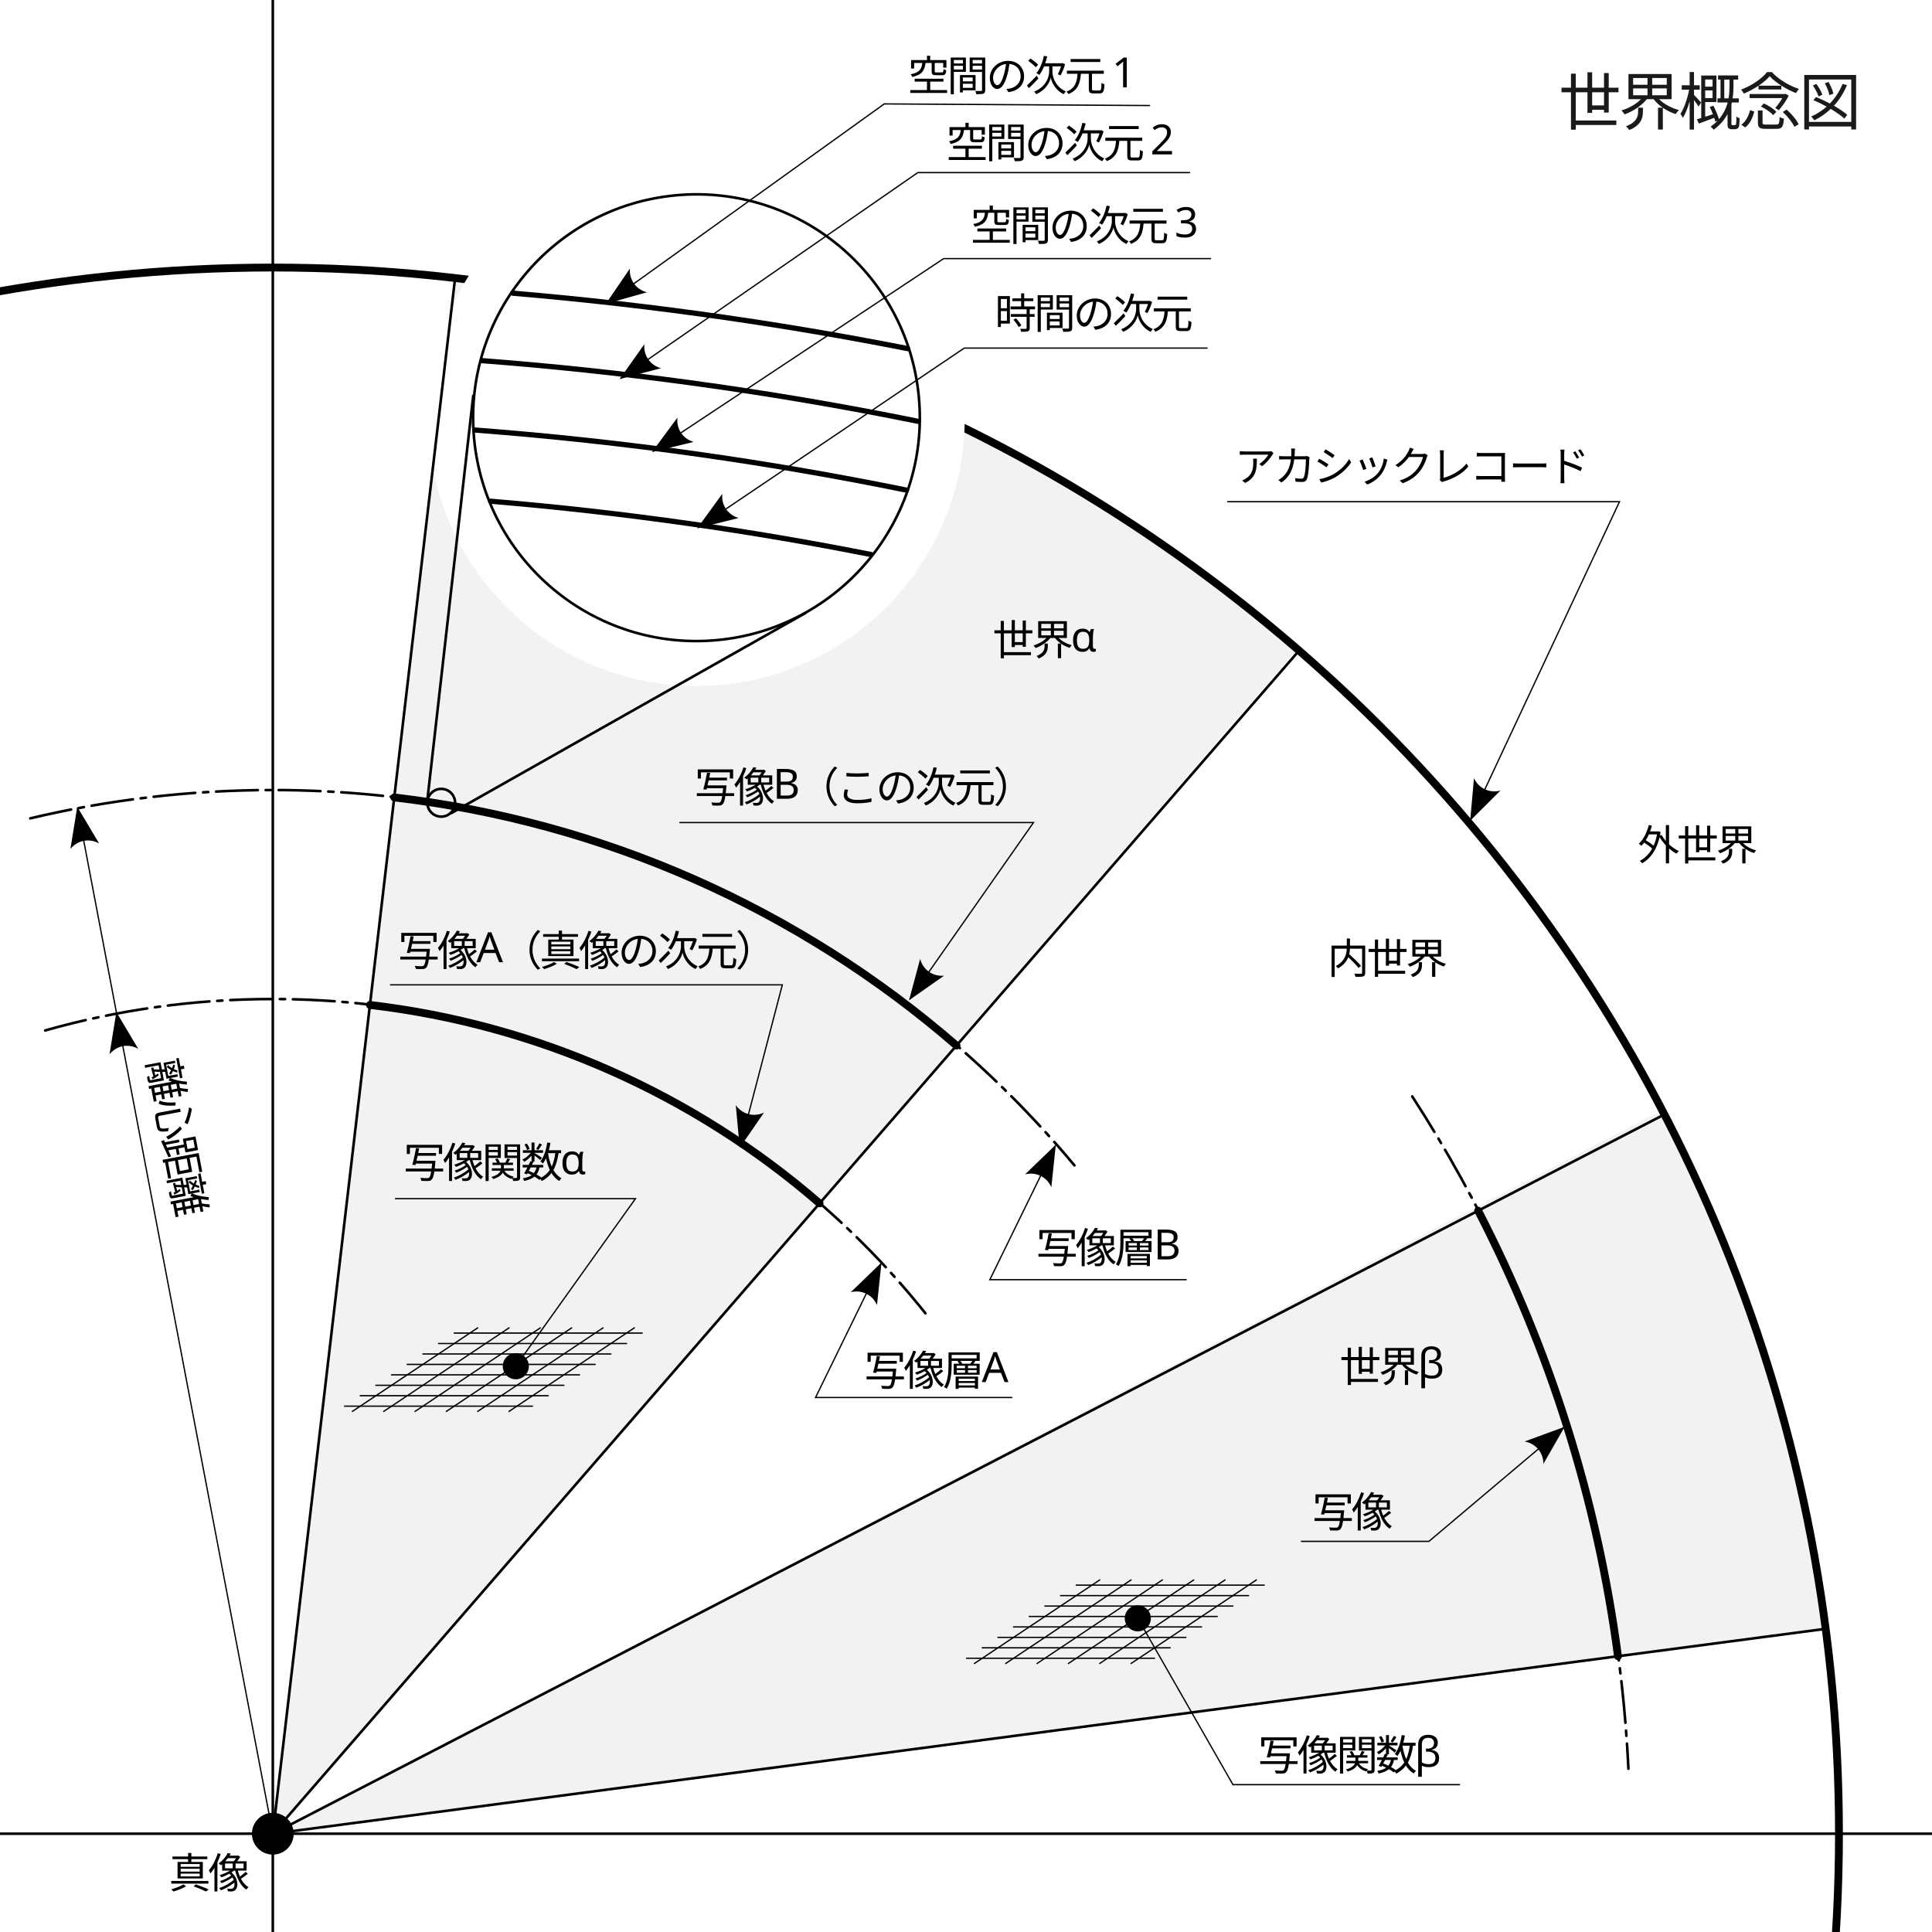
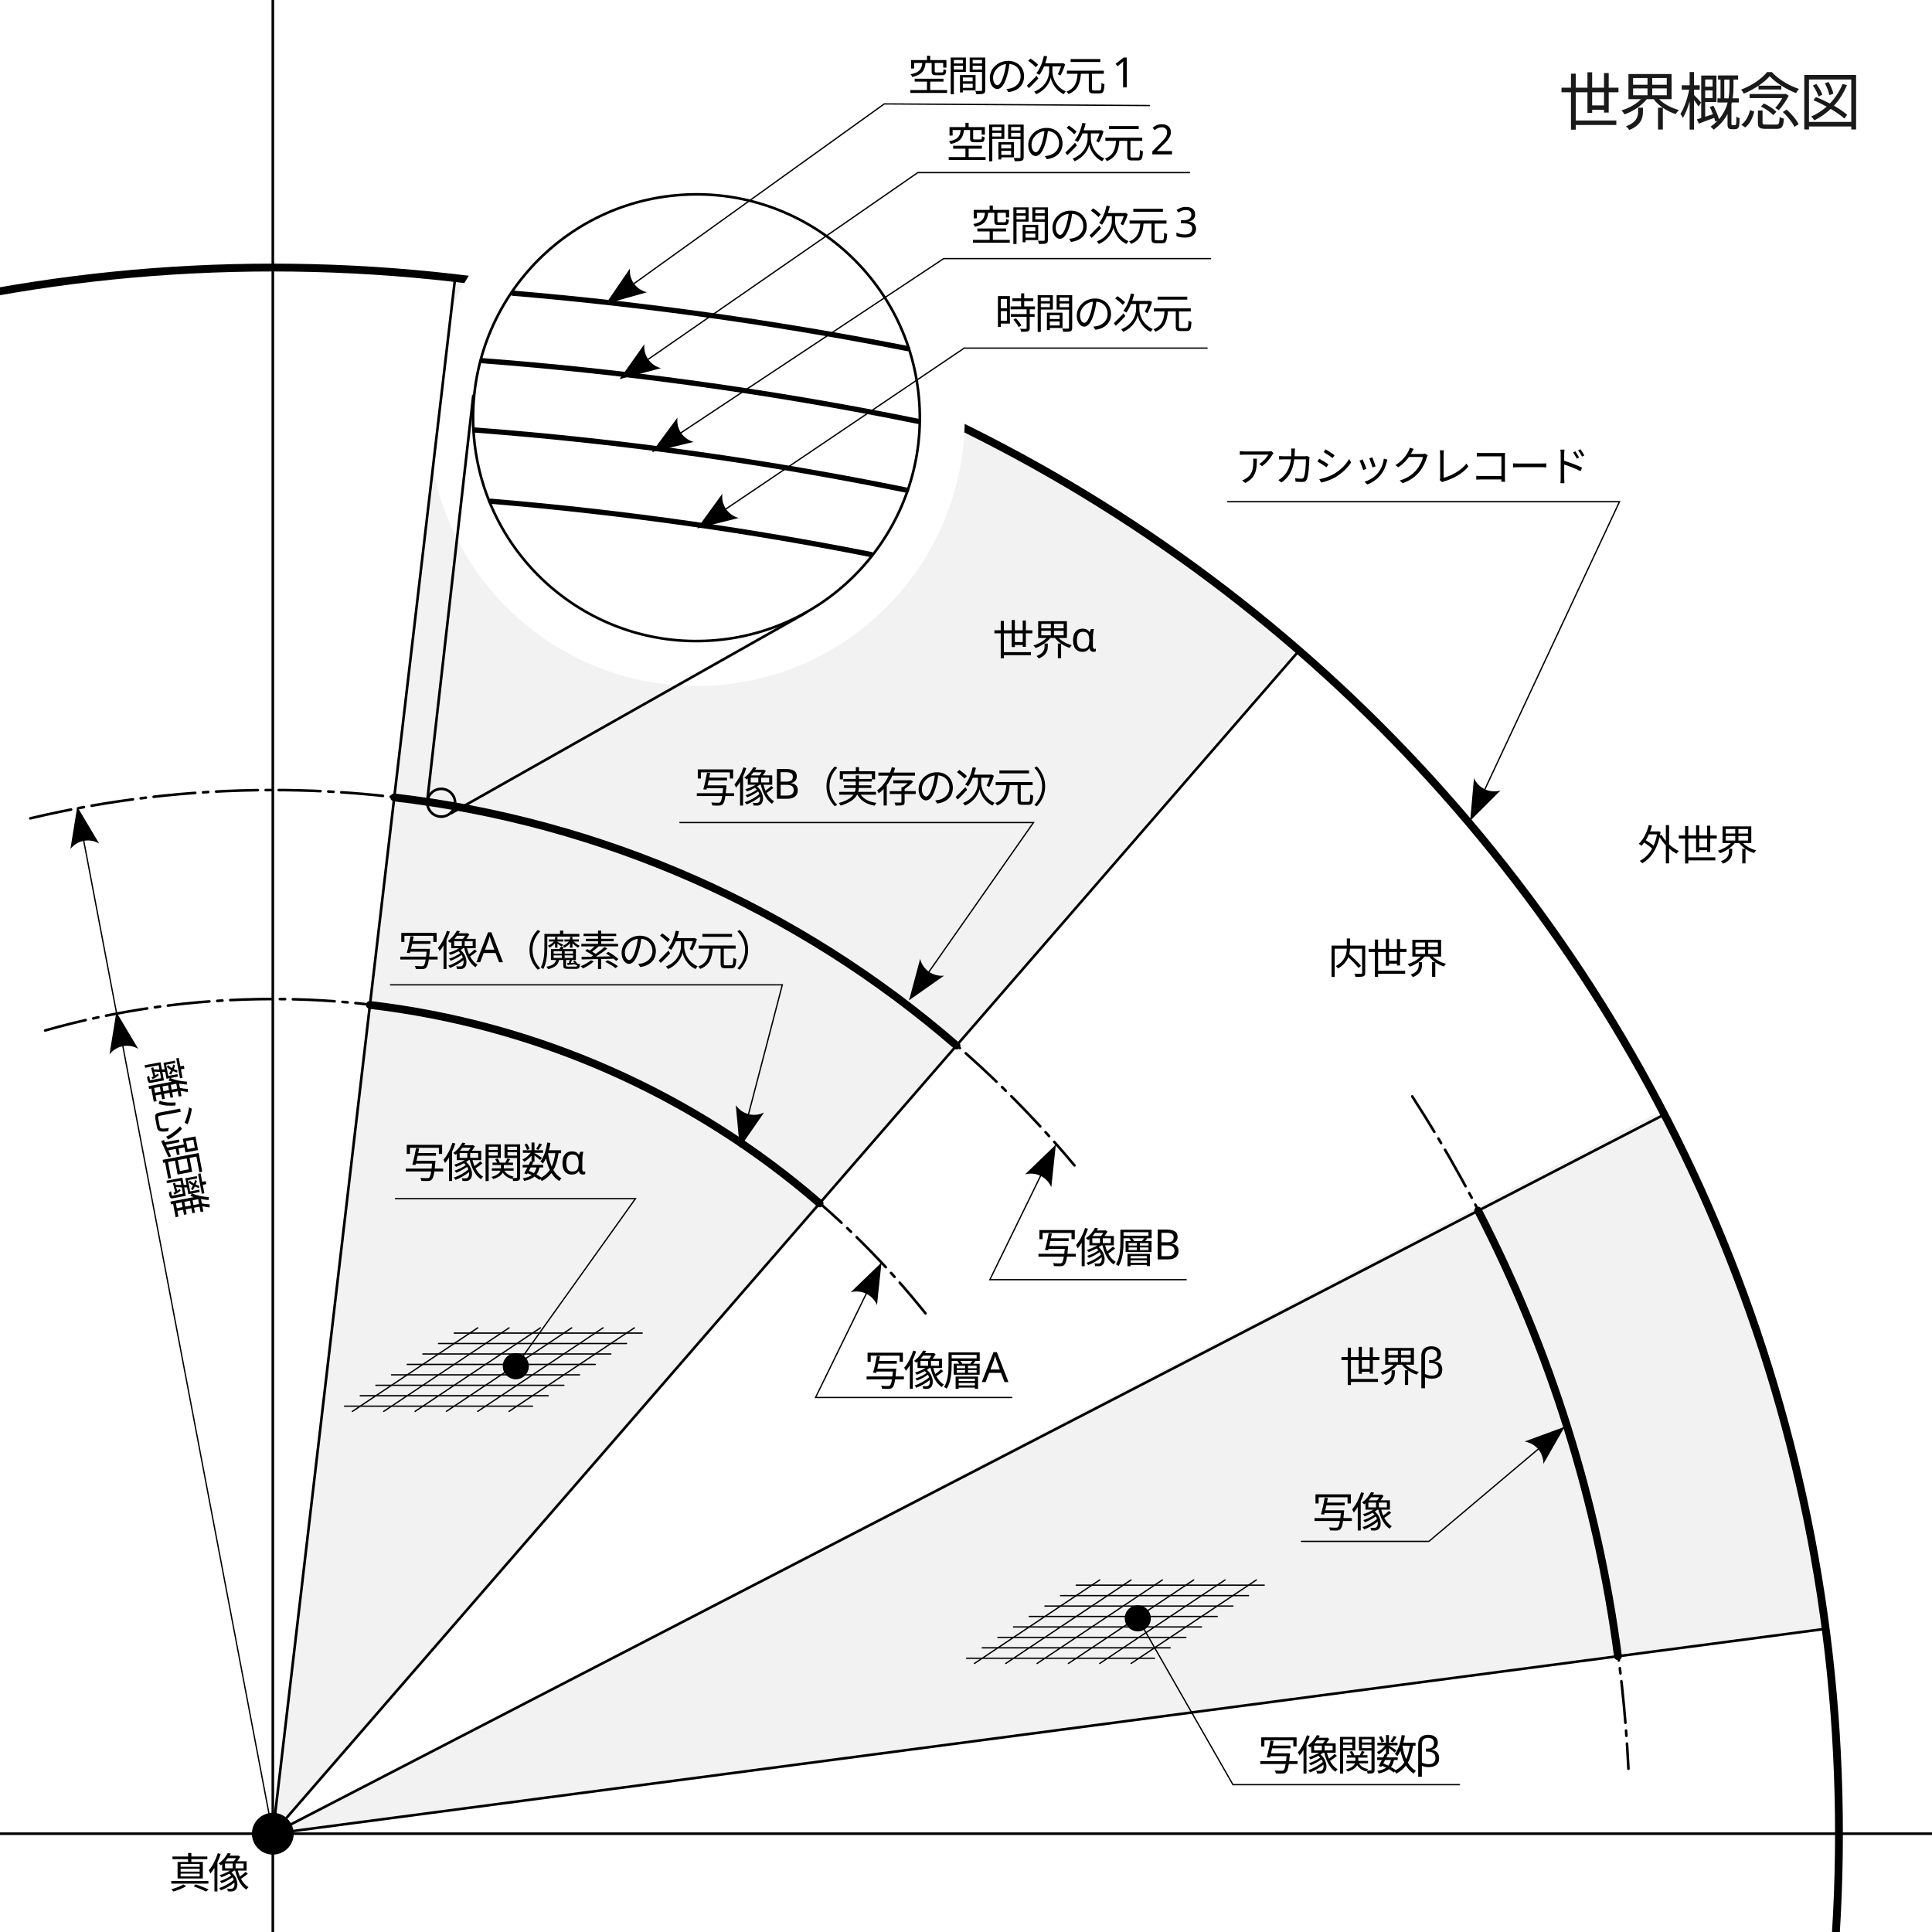
<svg xmlns="http://www.w3.org/2000/svg" width="740" height="740" viewBox="0 0 740 740" version="1.1" id="svg1">
  <defs id="defs1">
    <rect x="220.693" y="539.192" width="344.832" height="46.396" id="rect180" />
    <marker style="overflow:visible" id="Dot" refX="0" refY="0" orient="auto" markerWidth="2" markerHeight="2" viewBox="0 0 1 1" preserveAspectRatio="xMidYMid" markerUnits="userSpaceOnUse">
      <path transform="scale(0.5)" style="fill:context-stroke;fill-rule:evenodd;stroke:none" d="M 5,0 C 5,2.76 2.76,5 0,5 -2.76,5 -5,2.76 -5,0 c 0,-2.76 2.3,-5 5,-5 2.76,0 5,2.24 5,5 z" id="path135" />
    </marker>
    <marker style="overflow:visible" id="marker129" refX="6" refY="0" orient="auto-start-reverse" markerWidth="2" markerHeight="2" viewBox="0 0 1 1" preserveAspectRatio="xMidYMid" markerUnits="userSpaceOnUse">
      <path transform="scale(0.7)" d="M -2,-4 9,0 -2,4 c 2,-2.33 2,-5.66 0,-8 z" style="fill:context-stroke;fill-rule:evenodd;stroke:none" id="path129" />
    </marker>
    <marker style="overflow:visible" id="marker17" refX="6" refY="0" orient="auto-start-reverse" markerWidth="2" markerHeight="2" viewBox="0 0 1 1" preserveAspectRatio="xMidYMid" markerUnits="userSpaceOnUse">
      <path transform="scale(0.7)" d="M -2,-4 9,0 -2,4 c 2,-2.33 2,-5.66 0,-8 z" style="fill:context-stroke;fill-rule:evenodd;stroke:none" id="path17" />
    </marker>
    <marker style="overflow:visible" id="ConcaveTriangle" refX="6" refY="0" orient="auto-start-reverse" markerWidth="2" markerHeight="2" viewBox="0 0 1 1" preserveAspectRatio="xMidYMid" markerUnits="userSpaceOnUse">
      <path transform="scale(0.7)" d="M -2,-4 9,0 -2,4 c 2,-2.33 2,-5.66 0,-8 z" style="fill:context-stroke;fill-rule:evenodd;stroke:none" id="path7" />
    </marker>
  </defs>
  <g id="layer2">
    <rect style="fill:#ffffff;fill-opacity:1;fill-rule:evenodd;stroke:none;stroke-width:1;stroke-linecap:round;stroke-dasharray:none;stroke-opacity:1" id="rect1" width="740" height="740" x="0" y="0" />
  </g>
  <g id="layer3" style="display:none">
    <circle style="fill:none;fill-rule:evenodd;stroke:#000000;stroke-width:1;stroke-linecap:round;stroke-dasharray:none;stroke-opacity:1" id="circle8" cx="195.614" cy="702.204" r="519.825" />
    <circle style="fill:none;fill-rule:evenodd;stroke:#000000;stroke-width:3;stroke-linecap:round;stroke-dasharray:none;stroke-opacity:1" id="circle9" cx="195.614" cy="702.204" r="599.875" />
    <circle style="fill:none;fill-rule:evenodd;stroke:#000000;stroke-width:1;stroke-linecap:round;stroke-dasharray:none;stroke-opacity:1" id="circle10" cx="195.614" cy="702.204" r="399.75" />
    <circle style="fill:none;fill-rule:evenodd;stroke:#000000;stroke-width:1;stroke-linecap:round;stroke-dasharray:none;stroke-opacity:1" id="circle11" cx="195.614" cy="702.204" r="319.7" />
  </g>
  <g id="layer4">
    <path id="path152" style="fill:#f2f2f2;fill-opacity:1;fill-rule:evenodd;stroke:none;stroke-width:1;stroke-linecap:round;stroke-dasharray:none;stroke-opacity:1" d="M 636.457,425.379 104.493,702.35 699.063,623.963 a 599.875,599.875 0 0 0 -62.605,-198.584 z" />
    <path id="path151" style="fill:#f2f2f2;fill-opacity:1;fill-rule:evenodd;stroke:none;stroke-width:1;stroke-linecap:round;stroke-dasharray:none;stroke-opacity:1" d="M 174.932,106.799 104.493,702.35 496.7,248.69 A 599.875,599.875 0 0 0 174.932,106.799 Z" />
  </g>
  <g id="layer1">
    <path id="path1" style="fill:none;fill-rule:evenodd;stroke:#000000;stroke-linecap:round;stroke-dasharray:16, 3, 2, 3;stroke-dashoffset:0" d="m 540.922,419.95 c 26.466,40.903 47.017,85.275 61.096,131.774 12.29,40.592 19.649,82.803 21.705,125.742" />
    <g id="g3" transform="translate(-271.6874,-14.90057)">
      <path style="fill:none;fill-opacity:1;fill-rule:evenodd;stroke:#000000;stroke-width:1;stroke-linecap:round;stroke-dasharray:none;stroke-opacity:1" d="M -968.038,717.251 H 1720.4" id="path2" />
      <path style="fill:none;fill-opacity:1;fill-rule:evenodd;stroke:#000000;stroke-width:1;stroke-linecap:round;stroke-dasharray:none;stroke-opacity:1" d="M 376.181,-626.968 V 2061.47" id="path3" />
    </g>
    <circle style="fill:none;fill-rule:evenodd;stroke:#000000;stroke-width:3;stroke-linecap:round;stroke-dasharray:none;stroke-opacity:1" id="circle3" cx="104.493" cy="702.351" r="599.875" />
    <circle style="fill:#ffffff;fill-opacity:1;fill-rule:evenodd;stroke:none;stroke-width:1;stroke-linecap:round;stroke-dasharray:none;stroke-dashoffset:0;stroke-opacity:1" id="circle163" cx="251.018" cy="183.707" r="102.759" transform="rotate(-5.244652)" />
    <path id="circle5" style="fill:none;fill-rule:evenodd;stroke:#000000;stroke-linecap:round;stroke-dasharray:16, 3, 2, 3;stroke-dashoffset:0" d="m 17.296,394.687 c 27.719,-7.841 56.968,-12.036 87.197,-12.036 101.187,0 191.395,47.009 249.975,120.38" />
    <path id="path6" style="fill:none;fill-opacity:1;fill-rule:evenodd;stroke:#000000;stroke-width:1;stroke-linecap:round;stroke-dasharray:none;stroke-opacity:1" d="M 637.264,426.981 104.493,702.35 699.055,623.901" />
    <path id="path4" style="fill:none;fill-opacity:1;fill-rule:evenodd;stroke:#000000;stroke-width:3;stroke-linecap:round;stroke-dasharray:none;stroke-opacity:1" d="M 313.918,460.92 C 265.439,418.874 205.429,392.39 141.694,384.914" />
    <path id="path5" style="fill:none;fill-opacity:1;fill-rule:evenodd;stroke:#000000;stroke-width:1;stroke-linecap:round;stroke-dasharray:none;stroke-opacity:1" d="M 174.295,106.721 104.493,702.35 497.452,249.34" />
    <path id="circle7" style="fill:none;fill-rule:evenodd;stroke:#000000;stroke-width:3;stroke-linecap:round;stroke-dasharray:none;stroke-opacity:1" d="m 619.715,634.369 c -7.856,-59.547 -25.972,-117.282 -53.545,-170.643" />
    <circle style="fill:#000000;fill-rule:evenodd;stroke-width:3;stroke-linecap:round;stroke-dasharray:none" id="path12" cx="104.493" cy="702.351" r="8" />
    <path style="fill:#000000;fill-rule:evenodd;stroke:#000000;stroke-width:0.5;stroke-linecap:round;stroke-dasharray:none;stroke-dashoffset:0;stroke-opacity:1;marker-end:url(#marker17)" d="M 104.493,702.35 44.679,388.237" id="path15" />
    <path style="fill:#000000;fill-rule:evenodd;stroke:#000000;stroke-width:0.5;stroke-linecap:round;stroke-dasharray:none;stroke-dashoffset:0;stroke-opacity:1;marker-end:url(#ConcaveTriangle)" d="M 44.679,388.237 29.702,309.585" id="path16" />
    <g id="g128" transform="translate(-89.86675,6.416337)">
      <path style="fill:#000000;fill-rule:evenodd;stroke:#000000;stroke-width:0.5;stroke-linecap:round;stroke-dasharray:none;stroke-dashoffset:0;stroke-opacity:1" d="m 224.839,534.181 48,-32" id="path92" />
      <path style="fill:#000000;fill-rule:evenodd;stroke:#000000;stroke-width:0.5;stroke-linecap:round;stroke-dasharray:none;stroke-dashoffset:0;stroke-opacity:1" d="m 236.839,534.181 48,-32" id="path94" />
      <path style="fill:#000000;fill-rule:evenodd;stroke:#000000;stroke-width:0.5;stroke-linecap:round;stroke-dasharray:none;stroke-dashoffset:0;stroke-opacity:1" d="m 248.839,534.181 48,-32" id="path96" />
      <path style="fill:#000000;fill-rule:evenodd;stroke:#000000;stroke-width:0.5;stroke-linecap:round;stroke-dasharray:none;stroke-dashoffset:0;stroke-opacity:1" d="m 260.839,534.181 48,-32" id="path98" />
      <path style="fill:#000000;fill-rule:evenodd;stroke:#000000;stroke-width:0.5;stroke-linecap:round;stroke-dasharray:none;stroke-dashoffset:0;stroke-opacity:1" d="m 272.839,534.181 48,-32" id="path100" />
      <path style="fill:#000000;fill-rule:evenodd;stroke:#000000;stroke-width:0.5;stroke-linecap:round;stroke-dasharray:none;stroke-dashoffset:0;stroke-opacity:1" d="m 284.839,534.181 48,-32" id="path102" />
      <path style="fill:#000000;fill-rule:evenodd;stroke:#000000;stroke-width:0.5;stroke-linecap:round;stroke-dasharray:none;stroke-dashoffset:0;stroke-opacity:1" d="m 263.839,504.181 h 72" id="path106" />
      <path style="fill:#000000;fill-rule:evenodd;stroke:#000000;stroke-width:0.5;stroke-linecap:round;stroke-dasharray:none;stroke-dashoffset:0;stroke-opacity:1" d="m 257.839,508.181 h 72" id="path108" />
      <path style="fill:#000000;fill-rule:evenodd;stroke:#000000;stroke-width:0.5;stroke-linecap:round;stroke-dasharray:none;stroke-dashoffset:0;stroke-opacity:1" d="m 251.839,512.181 h 72" id="path110" />
      <path style="fill:#000000;fill-rule:evenodd;stroke:#000000;stroke-width:0.5;stroke-linecap:round;stroke-dasharray:none;stroke-dashoffset:0;stroke-opacity:1" d="m 245.839,516.181 h 72" id="path112" />
      <path style="fill:#000000;fill-rule:evenodd;stroke:#000000;stroke-width:0.5;stroke-linecap:round;stroke-dasharray:none;stroke-dashoffset:0;stroke-opacity:1" d="m 239.839,520.181 h 72" id="path114" />
      <path style="fill:#000000;fill-rule:evenodd;stroke:#000000;stroke-width:0.5;stroke-linecap:round;stroke-dasharray:none;stroke-dashoffset:0;stroke-opacity:1" d="m 233.839,524.181 h 72" id="path116" />
      <path style="fill:#000000;fill-rule:evenodd;stroke:#000000;stroke-width:0.5;stroke-linecap:round;stroke-dasharray:none;stroke-dashoffset:0;stroke-opacity:1" d="m 227.839,528.181 h 72" id="path118" />
      <path style="fill:#000000;fill-rule:evenodd;stroke:#000000;stroke-width:0.5;stroke-linecap:round;stroke-dasharray:none;stroke-dashoffset:0;stroke-opacity:1" d="m 221.839,532.181 h 72" id="path120" />
    </g>
    <path style="fill:none;fill-rule:evenodd;stroke:#000000;stroke-width:0.5;stroke-linecap:round;stroke-dasharray:none;stroke-dashoffset:0;stroke-opacity:1;marker-start:url(#marker129)" d="m 283.493,439.024 16.155,-61.809 H 149.585" id="path128" />
    <text xml:space="preserve" style="font-style:normal;font-variant:normal;font-weight:normal;font-stretch:normal;font-size:16px;line-height:10px;font-family:'IBM Plex Sans JP';-inkscape-font-specification:'IBM Plex Sans JP, Normal';font-variant-ligatures:normal;font-variant-caps:normal;font-variant-numeric:normal;font-variant-east-asian:normal;text-align:start;letter-spacing:-1px;text-anchor:start;fill:#000000;fill-opacity:1;fill-rule:evenodd;stroke:none;stroke-width:0.5;stroke-linecap:round;stroke-dasharray:none;stroke-dashoffset:0;stroke-opacity:1" x="152.451" y="369.887" id="text129">
-       <tspan id="tspan129" x="152.451" y="369.887">写像A（真像の次元）</tspan>
+       <tspan id="tspan129" x="152.451" y="369.887">写像A（魔素の次元）</tspan>
    </text>
    <path style="fill:none;fill-rule:evenodd;stroke:#000000;stroke-width:0.5;stroke-linecap:round;stroke-dasharray:none;stroke-dashoffset:0;stroke-opacity:1;marker-start:url(#marker129)" d="m 348.534,382.619 47.314,-67.573 H 260.416" id="path130" />
    <text xml:space="preserve" style="font-style:normal;font-variant:normal;font-weight:normal;font-stretch:normal;font-size:16px;line-height:10px;font-family:'IBM Plex Sans JP';-inkscape-font-specification:'IBM Plex Sans JP, Normal';font-variant-ligatures:normal;font-variant-caps:normal;font-variant-numeric:normal;font-variant-east-asian:normal;text-align:start;letter-spacing:-1px;text-anchor:start;fill:#000000;fill-opacity:1;fill-rule:evenodd;stroke:none;stroke-width:0.5;stroke-linecap:round;stroke-dasharray:none;stroke-dashoffset:0;stroke-opacity:1" x="266.022" y="307.274" id="text130">
-       <tspan id="tspan130" x="266.022" y="307.274">写像B（この次元）</tspan>
+       <tspan id="tspan130" x="266.022" y="307.274">写像B（実存の次元）</tspan>
    </text>
    <text xml:space="preserve" style="font-style:normal;font-variant:normal;font-weight:normal;font-stretch:normal;font-size:16px;line-height:10px;font-family:'IBM Plex Sans JP';-inkscape-font-specification:'IBM Plex Sans JP, Normal';font-variant-ligatures:normal;font-variant-caps:normal;font-variant-numeric:normal;font-variant-east-asian:normal;text-align:start;letter-spacing:-1px;text-anchor:start;fill:#000000;fill-opacity:1;fill-rule:evenodd;stroke:none;stroke-width:0.5;stroke-linecap:round;stroke-dasharray:none;stroke-dashoffset:0;stroke-opacity:1" x="331.051" y="530.687" id="text131">
      <tspan id="tspan131" x="331.051" y="530.687">写像層A</tspan>
    </text>
    <path style="fill:none;fill-rule:evenodd;stroke:#000000;stroke-width:0.5;stroke-linecap:round;stroke-dasharray:none;stroke-dashoffset:0;stroke-opacity:1;marker-start:url(#marker129)" d="m 404.145,438.97 -25.006,51.17 h 75.167" id="path132" />
    <text xml:space="preserve" style="font-style:normal;font-variant:normal;font-weight:normal;font-stretch:normal;font-size:16px;line-height:10px;font-family:'IBM Plex Sans JP';-inkscape-font-specification:'IBM Plex Sans JP, Normal';font-variant-ligatures:normal;font-variant-caps:normal;font-variant-numeric:normal;font-variant-east-asian:normal;text-align:start;letter-spacing:-1px;text-anchor:start;fill:#000000;fill-opacity:1;fill-rule:evenodd;stroke:none;stroke-width:0.5;stroke-linecap:round;stroke-dasharray:none;stroke-dashoffset:0;stroke-opacity:1" x="396.879" y="483.704" id="text132">
      <tspan id="tspan132" x="396.879" y="483.704">写像層B</tspan>
    </text>
    <path style="fill:none;fill-rule:evenodd;stroke:#000000;stroke-width:0.5;stroke-linecap:round;stroke-dasharray:none;stroke-dashoffset:0;stroke-opacity:1;marker-start:url(#marker129)" d="m 337.373,484.112 -25.006,51.17 h 75.167" id="path133" />
    <path style="fill:none;fill-rule:evenodd;stroke:#000000;stroke-width:0.5;stroke-linecap:round;stroke-dasharray:none;stroke-dashoffset:0;stroke-opacity:1;marker-start:url(#Dot)" d="m 197.559,523.298 45.841,-64.192 h -91.92" id="path134" />
    <text xml:space="preserve" style="font-style:normal;font-variant:normal;font-weight:normal;font-stretch:normal;font-size:16px;line-height:10px;font-family:'IBM Plex Sans JP';-inkscape-font-specification:'IBM Plex Sans JP, Normal';font-variant-ligatures:normal;font-variant-caps:normal;font-variant-numeric:normal;font-variant-east-asian:normal;text-align:start;letter-spacing:-1px;text-anchor:start;fill:#000000;fill-opacity:1;fill-rule:evenodd;stroke:none;stroke-width:0.5;stroke-linecap:round;stroke-dasharray:none;stroke-dashoffset:0;stroke-opacity:1" x="154.559" y="451.062" id="text135">
      <tspan id="tspan135" x="154.559" y="451.062">写像関数α</tspan>
    </text>
    <g id="g149" transform="translate(148.381,102.9694)">
      <path style="fill:#000000;fill-rule:evenodd;stroke:#000000;stroke-width:0.5;stroke-linecap:round;stroke-dasharray:none;stroke-dashoffset:0;stroke-opacity:1" d="m 224.839,534.181 48,-32" id="path136" />
      <path style="fill:#000000;fill-rule:evenodd;stroke:#000000;stroke-width:0.5;stroke-linecap:round;stroke-dasharray:none;stroke-dashoffset:0;stroke-opacity:1" d="m 236.839,534.181 48,-32" id="path137" />
      <path style="fill:#000000;fill-rule:evenodd;stroke:#000000;stroke-width:0.5;stroke-linecap:round;stroke-dasharray:none;stroke-dashoffset:0;stroke-opacity:1" d="m 248.839,534.181 48,-32" id="path138" />
      <path style="fill:#000000;fill-rule:evenodd;stroke:#000000;stroke-width:0.5;stroke-linecap:round;stroke-dasharray:none;stroke-dashoffset:0;stroke-opacity:1" d="m 260.839,534.181 48,-32" id="path139" />
      <path style="fill:#000000;fill-rule:evenodd;stroke:#000000;stroke-width:0.5;stroke-linecap:round;stroke-dasharray:none;stroke-dashoffset:0;stroke-opacity:1" d="m 272.839,534.181 48,-32" id="path140" />
      <path style="fill:#000000;fill-rule:evenodd;stroke:#000000;stroke-width:0.5;stroke-linecap:round;stroke-dasharray:none;stroke-dashoffset:0;stroke-opacity:1" d="m 284.839,534.181 48,-32" id="path141" />
      <path style="fill:#000000;fill-rule:evenodd;stroke:#000000;stroke-width:0.5;stroke-linecap:round;stroke-dasharray:none;stroke-dashoffset:0;stroke-opacity:1" d="m 263.839,504.181 h 72" id="path142" />
      <path style="fill:#000000;fill-rule:evenodd;stroke:#000000;stroke-width:0.5;stroke-linecap:round;stroke-dasharray:none;stroke-dashoffset:0;stroke-opacity:1" d="m 257.839,508.181 h 72" id="path143" />
      <path style="fill:#000000;fill-rule:evenodd;stroke:#000000;stroke-width:0.5;stroke-linecap:round;stroke-dasharray:none;stroke-dashoffset:0;stroke-opacity:1" d="m 251.839,512.181 h 72" id="path144" />
      <path style="fill:#000000;fill-rule:evenodd;stroke:#000000;stroke-width:0.5;stroke-linecap:round;stroke-dasharray:none;stroke-dashoffset:0;stroke-opacity:1" d="m 245.839,516.181 h 72" id="path145" />
      <path style="fill:#000000;fill-rule:evenodd;stroke:#000000;stroke-width:0.5;stroke-linecap:round;stroke-dasharray:none;stroke-dashoffset:0;stroke-opacity:1" d="m 239.839,520.181 h 72" id="path146" />
      <path style="fill:#000000;fill-rule:evenodd;stroke:#000000;stroke-width:0.5;stroke-linecap:round;stroke-dasharray:none;stroke-dashoffset:0;stroke-opacity:1" d="m 233.839,524.181 h 72" id="path147" />
      <path style="fill:#000000;fill-rule:evenodd;stroke:#000000;stroke-width:0.5;stroke-linecap:round;stroke-dasharray:none;stroke-dashoffset:0;stroke-opacity:1" d="m 227.839,528.181 h 72" id="path148" />
      <path style="fill:#000000;fill-rule:evenodd;stroke:#000000;stroke-width:0.5;stroke-linecap:round;stroke-dasharray:none;stroke-dashoffset:0;stroke-opacity:1" d="m 221.839,532.181 h 72" id="path149" />
    </g>
    <path style="fill:none;fill-rule:evenodd;stroke:#000000;stroke-width:0.5;stroke-linecap:round;stroke-dasharray:none;stroke-dashoffset:0;stroke-opacity:1;marker-start:url(#Dot)" d="m 435.807,619.851 36.436,63.709 h 86.766" id="path150" />
    <text xml:space="preserve" style="font-style:normal;font-variant:normal;font-weight:normal;font-stretch:normal;font-size:16px;line-height:10px;font-family:'IBM Plex Sans JP';-inkscape-font-specification:'IBM Plex Sans JP, Normal';font-variant-ligatures:normal;font-variant-caps:normal;font-variant-numeric:normal;font-variant-east-asian:normal;text-align:start;letter-spacing:-1px;text-anchor:start;fill:#000000;fill-opacity:1;fill-rule:evenodd;stroke:none;stroke-width:0.5;stroke-linecap:round;stroke-dasharray:none;stroke-dashoffset:0;stroke-opacity:1" x="481.837" y="678.024" id="text150">
      <tspan id="tspan150" x="481.837" y="678.024">写像関数β</tspan>
    </text>
    <text xml:space="preserve" style="font-style:normal;font-variant:normal;font-weight:normal;font-stretch:normal;font-size:16px;line-height:10px;font-family:'IBM Plex Sans JP';-inkscape-font-specification:'IBM Plex Sans JP, Normal';font-variant-ligatures:normal;font-variant-caps:normal;font-variant-numeric:normal;font-variant-east-asian:normal;text-align:start;letter-spacing:-1px;text-anchor:start;fill:#000000;fill-opacity:1;fill-rule:evenodd;stroke:none;stroke-width:0.5;stroke-linecap:round;stroke-dasharray:none;stroke-dashoffset:0;stroke-opacity:1" x="513.047" y="529.221" id="text151">
      <tspan id="tspan151" x="513.047" y="529.221">世界β</tspan>
    </text>
    <text xml:space="preserve" style="font-style:normal;font-variant:normal;font-weight:normal;font-stretch:normal;font-size:16px;line-height:10px;font-family:'IBM Plex Sans JP';-inkscape-font-specification:'IBM Plex Sans JP, Normal';font-variant-ligatures:normal;font-variant-caps:normal;font-variant-numeric:normal;font-variant-east-asian:normal;text-align:start;letter-spacing:-1px;text-anchor:start;fill:#000000;fill-opacity:1;fill-rule:evenodd;stroke:none;stroke-width:0.5;stroke-linecap:round;stroke-dasharray:none;stroke-dashoffset:0;stroke-opacity:1" x="64.7" y="723.185" id="text152">
      <tspan id="tspan152" x="64.7" y="723.185">真像</tspan>
    </text>
    <path style="fill:none;fill-rule:evenodd;stroke:#000000;stroke-width:0.5;stroke-linecap:round;stroke-dasharray:none;stroke-dashoffset:0;stroke-opacity:1;marker-start:url(#marker129)" d="m 598.857,546.863 -51.557,43.521 h -48.807" id="path153" />
    <text xml:space="preserve" style="font-style:normal;font-variant:normal;font-weight:normal;font-stretch:normal;font-size:16px;line-height:10px;font-family:'IBM Plex Sans JP';-inkscape-font-specification:'IBM Plex Sans JP, Normal';font-variant-ligatures:normal;font-variant-caps:normal;font-variant-numeric:normal;font-variant-east-asian:normal;text-align:start;letter-spacing:-1px;text-anchor:start;fill:#000000;fill-opacity:1;fill-rule:evenodd;stroke:none;stroke-width:0.5;stroke-linecap:round;stroke-dasharray:none;stroke-dashoffset:0;stroke-opacity:1" x="502.613" y="584.937" id="text153">
      <tspan id="tspan153" x="502.613" y="584.937">写像</tspan>
    </text>
    <text xml:space="preserve" style="font-style:normal;font-variant:normal;font-weight:normal;font-stretch:normal;font-size:16px;line-height:10px;font-family:'IBM Plex Sans JP';-inkscape-font-specification:'IBM Plex Sans JP, Normal';font-variant-ligatures:normal;font-variant-caps:normal;font-variant-numeric:normal;font-variant-east-asian:normal;text-align:start;letter-spacing:-1px;text-anchor:start;fill:#000000;fill-opacity:1;fill-rule:evenodd;stroke:none;stroke-width:0.5;stroke-linecap:round;stroke-dasharray:none;stroke-dashoffset:0;stroke-opacity:1" x="380.13" y="250.847" id="text154">
      <tspan id="tspan154" x="380.13" y="250.847">世界α</tspan>
    </text>
    <path style="fill:none;fill-rule:evenodd;stroke:#000000;stroke-width:0.5;stroke-linecap:round;stroke-dasharray:none;stroke-dashoffset:0;stroke-opacity:1;marker-start:url(#marker129)" d="m 563.362,313.82 56.942,-121.659 H 470.241" id="path154" />
    <text xml:space="preserve" style="font-style:normal;font-variant:normal;font-weight:normal;font-stretch:normal;font-size:16px;line-height:10px;font-family:'IBM Plex Sans JP';-inkscape-font-specification:'IBM Plex Sans JP, Normal';font-variant-ligatures:normal;font-variant-caps:normal;font-variant-numeric:normal;font-variant-east-asian:normal;text-align:start;letter-spacing:-1px;text-anchor:start;fill:#000000;fill-opacity:1;fill-rule:evenodd;stroke:none;stroke-width:0.5;stroke-linecap:round;stroke-dasharray:none;stroke-dashoffset:0;stroke-opacity:1" x="472.895" y="184.389" id="text155">
      <tspan id="tspan155" x="472.895" y="184.389">アカシックレコード</tspan>
    </text>
    <text xml:space="preserve" style="font-style:normal;font-variant:normal;font-weight:normal;font-stretch:normal;font-size:16px;line-height:10px;font-family:'IBM Plex Sans JP';-inkscape-font-specification:'IBM Plex Sans JP, Normal';font-variant-ligatures:normal;font-variant-caps:normal;font-variant-numeric:normal;font-variant-east-asian:normal;text-align:start;letter-spacing:-1px;text-anchor:start;fill:#000000;fill-opacity:1;fill-rule:evenodd;stroke:none;stroke-width:0.5;stroke-linecap:round;stroke-dasharray:none;stroke-dashoffset:0;stroke-opacity:1" x="627.263" y="329.446" id="text156">
      <tspan id="tspan156" x="627.263" y="329.446">外世界</tspan>
    </text>
    <text xml:space="preserve" style="font-style:normal;font-variant:normal;font-weight:normal;font-stretch:normal;font-size:16px;line-height:10px;font-family:'IBM Plex Sans JP';-inkscape-font-specification:'IBM Plex Sans JP, Normal';font-variant-ligatures:normal;font-variant-caps:normal;font-variant-numeric:normal;font-variant-east-asian:normal;text-align:start;letter-spacing:-1px;text-anchor:start;fill:#000000;fill-opacity:1;fill-rule:evenodd;stroke:none;stroke-width:0.5;stroke-linecap:round;stroke-dasharray:none;stroke-dashoffset:0;stroke-opacity:1" x="508.449" y="372.892" id="text157">
      <tspan id="tspan157" x="508.449" y="372.892">内世界</tspan>
    </text>
    <text xml:space="preserve" style="font-style:normal;font-variant:normal;font-weight:normal;font-stretch:normal;font-size:16px;line-height:10px;font-family:'IBM Plex Sans JP';-inkscape-font-specification:'IBM Plex Sans JP, Normal';font-variant-ligatures:normal;font-variant-caps:normal;font-variant-numeric:normal;font-variant-east-asian:normal;text-align:start;letter-spacing:-1px;text-anchor:start;fill:#000000;fill-opacity:1;fill-rule:evenodd;stroke:none;stroke-width:0.5;stroke-linecap:round;stroke-dasharray:none;stroke-dashoffset:0;stroke-opacity:1" x="410.183" y="20.119" id="text158" transform="rotate(79.28674)">
      <tspan id="tspan158" x="410.183" y="20.119">離心距離</tspan>
    </text>
    <circle style="fill:none;fill-opacity:1;fill-rule:evenodd;stroke:#000000;stroke-width:1;stroke-linecap:round;stroke-dasharray:none;stroke-dashoffset:0;stroke-opacity:1" id="path158" cx="168.995" cy="307.471" r="5.32" />
    <circle style="fill:none;fill-opacity:1;fill-rule:evenodd;stroke:#000000;stroke-width:1;stroke-linecap:round;stroke-dasharray:none;stroke-dashoffset:0;stroke-opacity:1" id="circle158" cx="251.018" cy="183.707" r="85.548" transform="rotate(-5.244652)" />
    <path id="circle159" style="fill:none;fill-rule:evenodd;stroke:#000000;stroke-width:2;stroke-linecap:round;stroke-dasharray:none;stroke-opacity:1" d="m 347.201,187.731 c -26.407,-5.38 -52.965,-9.957 -79.636,-13.727 -28.429,-4.018 -56.987,-7.118 -85.63,-9.294" />
    <path id="circle160" style="fill:none;fill-rule:evenodd;stroke:#000000;stroke-width:2;stroke-linecap:round;stroke-dasharray:none;stroke-opacity:1" d="m 351.707,161.388 c -29.044,-5.897 -58.266,-10.841 -87.619,-14.828 -26.364,-3.58 -52.834,-6.388 -79.375,-8.417" />
    <path id="circle161" style="fill:none;fill-rule:evenodd;stroke:#000000;stroke-width:2;stroke-linecap:round;stroke-dasharray:none;stroke-opacity:1" d="m 347.632,133.519 c -23.144,-4.559 -46.397,-8.526 -69.735,-11.899 -27.057,-3.91 -54.229,-7.02 -81.481,-9.325" />
    <path id="circle162" style="fill:none;fill-rule:evenodd;stroke:#000000;stroke-width:2;stroke-linecap:round;stroke-dasharray:none;stroke-opacity:1" d="m 333.61,212.391 c -22.901,-4.535 -45.915,-8.454 -69.017,-11.755 -25.458,-3.638 -51.023,-6.524 -76.662,-8.654" />
    <path style="fill:none;fill-opacity:1;fill-rule:evenodd;stroke:#000000;stroke-width:1;stroke-linecap:round;stroke-dasharray:none;stroke-dashoffset:0;stroke-opacity:1" d="M 163.639,306.849 181.261,151.597" id="path163" />
    <path style="fill:none;fill-opacity:1;fill-rule:evenodd;stroke:#000000;stroke-width:1;stroke-linecap:round;stroke-dasharray:none;stroke-dashoffset:0;stroke-opacity:1" d="M 172.881,311.434 308.493,234.798" id="path164" />
    <path id="circle4" style="fill:none;fill-rule:evenodd;stroke:#000000;stroke-linecap:round;stroke-dasharray:16, 3, 2, 3;stroke-dashoffset:0" d="m 11.596,313.451 c 29.811,-7.095 60.916,-10.85 92.898,-10.85 106.02,0 207.698,42.116 282.666,117.084 8.556,8.556 16.684,17.459 24.37,26.678" />
    <path id="circle6" style="fill:none;fill-rule:evenodd;stroke:#000000;stroke-width:3;stroke-linecap:round;stroke-dasharray:none;stroke-opacity:1" d="M 366.358,400.469 C 305.74,347.894 230.703,314.778 151.008,305.43" />
    <path style="fill:none;fill-rule:evenodd;stroke:#000000;stroke-width:0.5;stroke-linecap:round;stroke-dasharray:none;stroke-dashoffset:0;stroke-opacity:1;marker-start:url(#marker129)" d="M 232.515,116.03 338.694,39.797 440.276,40.424" id="path169" />
    <text xml:space="preserve" style="font-style:normal;font-variant:normal;font-weight:normal;font-stretch:normal;font-size:16px;line-height:10px;font-family:'IBM Plex Sans JP';-inkscape-font-specification:'IBM Plex Sans JP, Normal';font-variant-ligatures:normal;font-variant-caps:normal;font-variant-numeric:normal;font-variant-east-asian:normal;text-align:start;letter-spacing:-1px;text-anchor:start;fill:#000000;fill-opacity:1;fill-rule:evenodd;stroke:none;stroke-width:0.5;stroke-linecap:round;stroke-dasharray:none;stroke-dashoffset:0;stroke-opacity:1" x="347.708" y="34.793" id="text169">
      <tspan id="tspan169" x="347.708" y="34.793">空間の次元 1</tspan>
    </text>
    <path style="fill:none;fill-rule:evenodd;stroke:#000000;stroke-width:0.5;stroke-linecap:round;stroke-dasharray:none;stroke-dashoffset:0;stroke-opacity:1;marker-start:url(#marker129)" d="M 237.835,144.847 351.538,66.106 H 455.627" id="path170" />
    <text xml:space="preserve" style="font-style:normal;font-variant:normal;font-weight:normal;font-stretch:normal;font-size:16px;line-height:10px;font-family:'IBM Plex Sans JP';-inkscape-font-specification:'IBM Plex Sans JP, Normal';font-variant-ligatures:normal;font-variant-caps:normal;font-variant-numeric:normal;font-variant-east-asian:normal;text-align:start;letter-spacing:-1px;text-anchor:start;fill:#000000;fill-opacity:1;fill-rule:evenodd;stroke:none;stroke-width:0.5;stroke-linecap:round;stroke-dasharray:none;stroke-dashoffset:0;stroke-opacity:1" x="362.432" y="60.475" id="text170">
      <tspan id="tspan170" x="362.432" y="60.475">空間の次元 2</tspan>
    </text>
    <path style="fill:none;fill-rule:evenodd;stroke:#000000;stroke-width:0.5;stroke-linecap:round;stroke-dasharray:none;stroke-dashoffset:0;stroke-opacity:1;marker-start:url(#marker129)" d="M 250.248,172.777 361.443,99.052 h 102.209" id="path171" />
    <text xml:space="preserve" style="font-style:normal;font-variant:normal;font-weight:normal;font-stretch:normal;font-size:16px;line-height:10px;font-family:'IBM Plex Sans JP';-inkscape-font-specification:'IBM Plex Sans JP, Normal';font-variant-ligatures:normal;font-variant-caps:normal;font-variant-numeric:normal;font-variant-east-asian:normal;text-align:start;letter-spacing:-1px;text-anchor:start;fill:#000000;fill-opacity:1;fill-rule:evenodd;stroke:none;stroke-width:0.5;stroke-linecap:round;stroke-dasharray:none;stroke-dashoffset:0;stroke-opacity:1" x="371.711" y="92.167" id="text171">
      <tspan id="tspan171" x="371.711" y="92.167">空間の次元 3</tspan>
    </text>
    <path style="fill:none;fill-rule:evenodd;stroke:#000000;stroke-width:0.5;stroke-linecap:round;stroke-dasharray:none;stroke-dashoffset:0;stroke-opacity:1;marker-start:url(#marker129)" d="m 267.538,202.037 101.79,-68.709 h 93.001" id="path172" />
    <text xml:space="preserve" style="font-style:normal;font-variant:normal;font-weight:normal;font-stretch:normal;font-size:16px;line-height:10px;font-family:'IBM Plex Sans JP';-inkscape-font-specification:'IBM Plex Sans JP, Normal';font-variant-ligatures:normal;font-variant-caps:normal;font-variant-numeric:normal;font-variant-east-asian:normal;text-align:start;letter-spacing:-1px;text-anchor:start;fill:#000000;fill-opacity:1;fill-rule:evenodd;stroke:none;stroke-width:0.5;stroke-linecap:round;stroke-dasharray:none;stroke-dashoffset:0;stroke-opacity:1" x="381.015" y="125.816" id="text172">
      <tspan id="tspan172" x="381.015" y="125.816">時間の次元</tspan>
    </text>
    <text xml:space="preserve" style="font-style:normal;font-variant:normal;font-weight:normal;font-stretch:normal;font-size:24px;line-height:30px;font-family:'07LogoTypeGothic-Condense';-inkscape-font-specification:'07LogoTypeGothic-Condense, Normal';font-variant-ligatures:normal;font-variant-caps:normal;font-variant-numeric:normal;font-variant-east-asian:normal;text-align:justify;letter-spacing:-1px;text-anchor:start;fill:#1a1a1a;fill-opacity:1;fill-rule:evenodd;stroke:none;stroke-width:1;stroke-linecap:butt;stroke-dasharray:none;stroke-dashoffset:0;stroke-opacity:1" x="596.968" y="47.744" id="text180">
      <tspan id="tspan180" x="596.968" y="47.744">世界概念図</tspan>
    </text>
  </g>
</svg>
